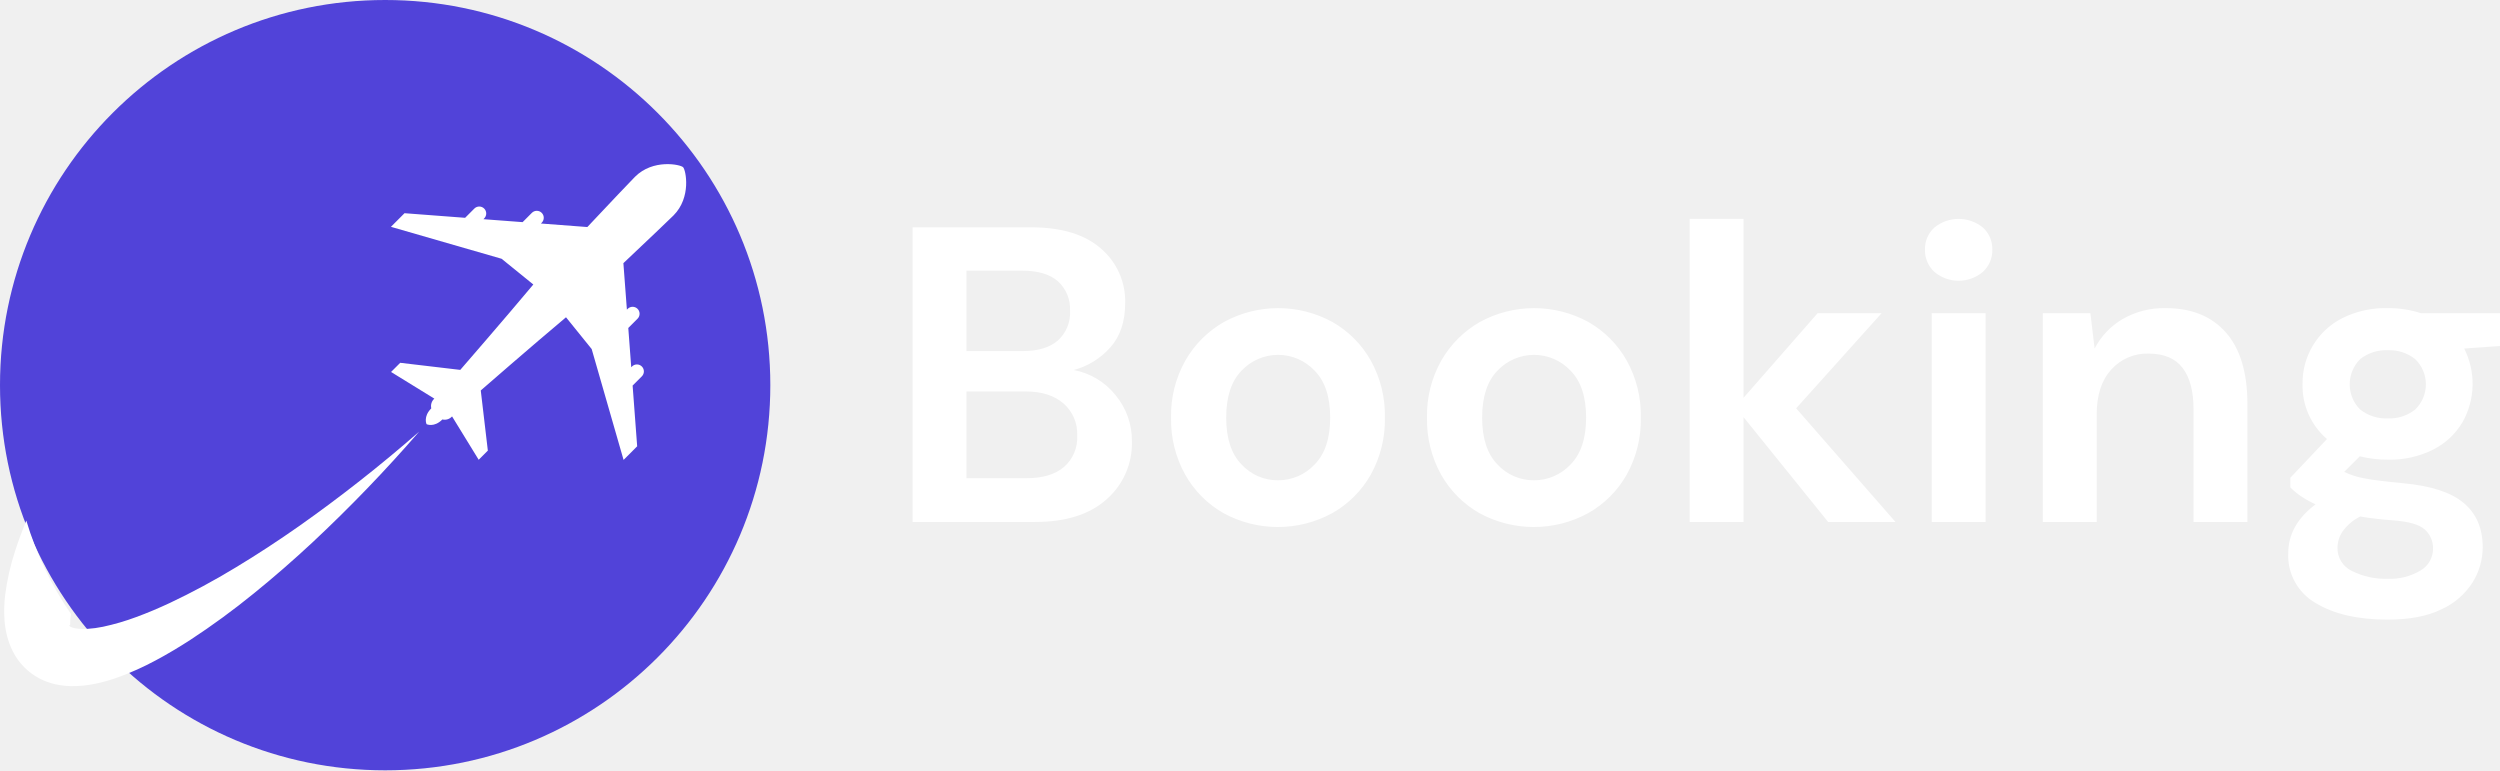
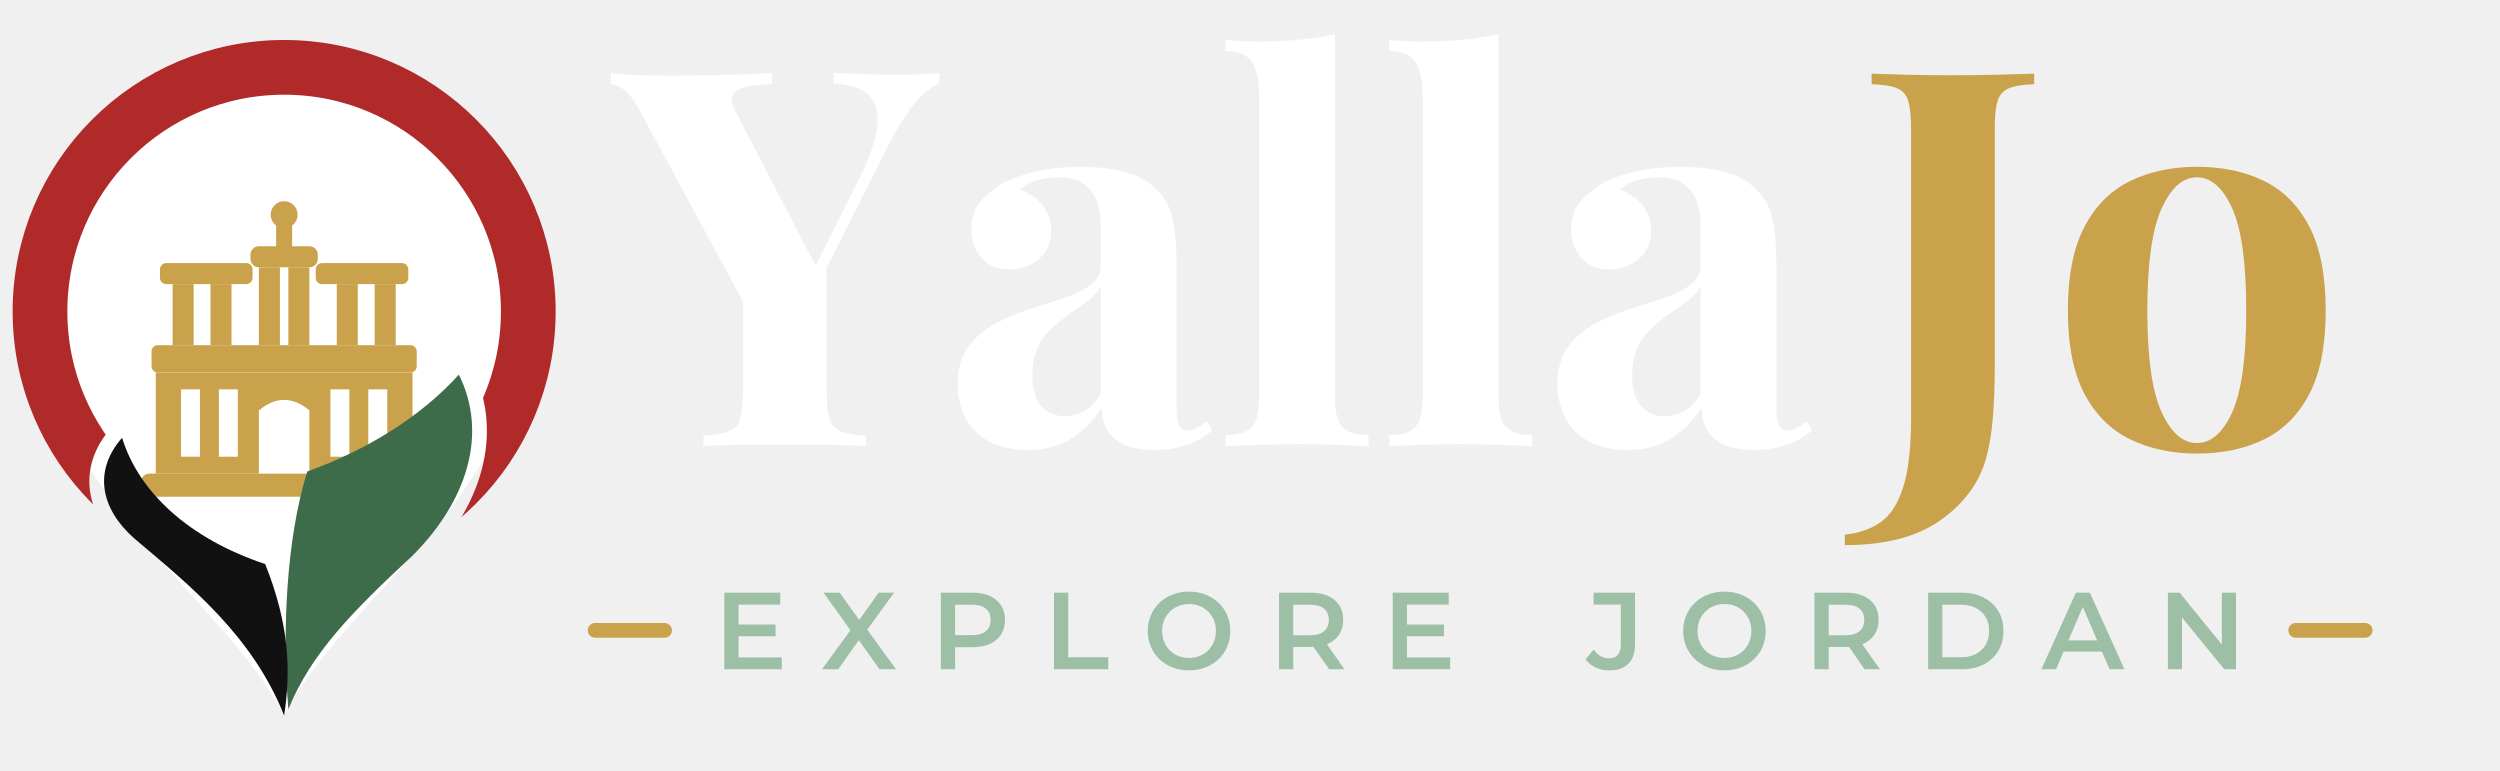
- <svg xmlns="http://www.w3.org/2000/svg" width="593.906" height="183" viewBox="0 0 593.906 183">
+ <svg xmlns="http://www.w3.org/2000/svg" width="593.906" height="183" viewBox="0 0 593.906 183" role="img" aria-label="YallaJo - Explore Jordan">
  <defs>
-     <style>
-       .cls-1 {
-         fill: #5143d9;
-       }
- 
-       .cls-1, .cls-2 {
-         fill-rule: evenodd;
-       }
- 
-       .cls-2 {
-         fill: #fff;
-       }
-     </style>
+     <mask id="yj-rm-d" maskUnits="userSpaceOnUse" x="-24" y="0" width="183" height="183">
+       <rect x="-24" width="183" height="183" fill="#fff" />
+       <path d="M29,104 C33,117 45,128 63,134 C69,149 69,160 67.5,170 C60,151 45,139 32,128 C24,121 22,112 29,104 Z" fill="#000" stroke="#000" stroke-width="7" />
+       <path d="M73,112 C87,107 100,99 109,89 C116,103 111,119 98,132 C84,145 74,155 68.5,168.5 C67,150 68,128 73,112 Z" fill="#000" stroke="#000" stroke-width="7" />
+       <rect x="28" y="116" width="80" height="67" fill="#000" />
+     </mask>
  </defs>
-   <path class="cls-1" d="M188,95.5A91.5,91.5,0,1,1,96.5,4,91.5,91.5,0,0,1,188,95.5Z" transform="translate(-5 -4)" />
-   <path class="cls-2" d="M155.286,95.6l2.191-2.195a1.655,1.655,0,1,0-2.339-2.343l-0.181.181-0.7-9.327,2.2-2.206a1.655,1.655,0,1,0-2.339-2.343l-0.192.192-0.833-11.044c6.042-5.71,10.829-10.255,11.912-11.34,4.282-4.29,2.932-10.791,2.273-11.45s-7.148-2.013-11.43,2.277c-1.083,1.085-5.62,5.88-11.32,11.933L133.5,57.1l0.192-.192a1.655,1.655,0,0,0-2.339-2.343l-2.2,2.206-9.31-.7,0.181-.181a1.655,1.655,0,0,0-2.339-2.343l-2.191,2.195L101.1,54.649l-3.228,3.234,26.286,7.59,7.539,6.113c-6.748,8.076-17.355,20.286-17.355,20.286l-14.263-1.683L97.9,92.366,108.182,98.7a2.384,2.384,0,0,0-.725,2.31c-1.976,1.98-1.12,3.762-1.12,3.762s1.779,0.858,3.756-1.122a2.372,2.372,0,0,0,2.3-.726l6.325,10.3,2.174-2.178-1.68-14.289s12.188-10.625,20.25-17.385l6.1,7.552,7.576,26.333,3.229-3.234ZM76.053,128.979c-4.932,3.458-9.955,6.758-15.072,9.839a170.777,170.777,0,0,1-15.63,8.419c-2.647,1.238-5.316,2.37-7.983,3.348a56.035,56.035,0,0,1-7.9,2.309,26.285,26.285,0,0,1-3.684.5,12.123,12.123,0,0,1-3.016-.149,4.517,4.517,0,0,1-.944-0.307,0.833,0.833,0,0,1-.355-0.3,0.1,0.1,0,0,1,.086-0.129,0.131,0.131,0,0,0,.114-0.125c0.025-.158-0.024-0.7.057-1.49,0.031-.31.082-0.658,0.145-1.022A78.919,78.919,0,0,1,11.25,127.661c-0.943,2.294-1.821,4.648-2.611,7.085a56.872,56.872,0,0,0-2.406,10.529,31.559,31.559,0,0,0-.151,6.2,21.625,21.625,0,0,0,.579,3.533,17.131,17.131,0,0,0,1.42,3.8,14.773,14.773,0,0,0,6.237,6.345,16.253,16.253,0,0,0,3.84,1.407,19.692,19.692,0,0,0,3.531.437,26.18,26.18,0,0,0,6.038-.581,39.668,39.668,0,0,0,5.178-1.467A67.877,67.877,0,0,0,42,160.877c2.853-1.521,5.578-3.157,8.222-4.871A179.48,179.48,0,0,0,65.29,144.982c4.8-3.881,9.427-7.931,13.913-12.1a349.491,349.491,0,0,0,25.375-26.344A346.793,346.793,0,0,1,76.053,128.979Z" transform="translate(-5 -4)" />
-   <path id="Booking" class="cls-2" d="M250.9,128q11,0,17-5.4a17.625,17.625,0,0,0,6-13.7,16.9,16.9,0,0,0-3.9-11.05,16.694,16.694,0,0,0-9.9-5.95,17.7,17.7,0,0,0,8.65-5.35Q272.3,82.6,272.3,76a16.459,16.459,0,0,0-5.75-12.95Q260.8,58,249.9,58H221.8v70h29.1ZM234.6,68.3h13.2q5.7,0,8.55,2.55a8.855,8.855,0,0,1,2.85,6.95,8.865,8.865,0,0,1-2.9,7.1q-2.9,2.5-8.3,2.5H234.6V68.3Zm0,28.7h14.1q5.6,0,8.9,2.8a9.562,9.562,0,0,1,3.3,7.7,9.2,9.2,0,0,1-3.15,7.45q-3.15,2.65-8.85,2.65H234.6V97Zm86.9,28.9a24.145,24.145,0,0,0,9.15-9.15A26.8,26.8,0,0,0,334,103.2a26.8,26.8,0,0,0-3.35-13.55,24.25,24.25,0,0,0-9.1-9.15,26.863,26.863,0,0,0-25.8,0,24.572,24.572,0,0,0-9.15,9.15,26.462,26.462,0,0,0-3.4,13.55,26.767,26.767,0,0,0,3.35,13.55,24.207,24.207,0,0,0,9.1,9.15A26.961,26.961,0,0,0,321.5,125.9Zm-21.55-11.55q-3.652-3.75-3.65-11.15t3.65-11.15a11.909,11.909,0,0,1,17.35,0Q321,95.8,321,103.2t-3.7,11.15a11.834,11.834,0,0,1-8.7,3.75A11.664,11.664,0,0,1,299.95,114.349ZM382.3,125.9a24.131,24.131,0,0,0,9.15-9.15,26.787,26.787,0,0,0,3.35-13.55,26.79,26.79,0,0,0-3.35-13.55,24.235,24.235,0,0,0-9.1-9.15,26.863,26.863,0,0,0-25.8,0,24.586,24.586,0,0,0-9.15,9.15A26.472,26.472,0,0,0,344,103.2a26.777,26.777,0,0,0,3.35,13.55,24.221,24.221,0,0,0,9.1,9.15A26.961,26.961,0,0,0,382.3,125.9Zm-21.55-11.55q-3.651-3.75-3.65-11.15t3.65-11.15a11.909,11.909,0,0,1,17.35,0q3.7,3.75,3.7,11.15t-3.7,11.15a11.831,11.831,0,0,1-8.7,3.75A11.667,11.667,0,0,1,360.748,114.349ZM419.2,128V103.1L439.3,128h16l-23.6-27L452,78.4H436.8L419.2,98.5V56H406.4v72h12.8Zm56.85-59.4a6.938,6.938,0,0,0,2.25-5.3,6.786,6.786,0,0,0-2.25-5.25,9.09,9.09,0,0,0-11.5,0,6.786,6.786,0,0,0-2.25,5.25,6.938,6.938,0,0,0,2.25,5.3A8.923,8.923,0,0,0,476.047,68.6ZM476.7,128V78.4H463.9V128h12.8Zm26.4,0V102.4q0-6.8,3.45-10.6A11.417,11.417,0,0,1,515.4,88q5.5,0,8.1,3.4t2.6,9.8V128h12.8V100q0-11.2-5.1-17t-14.3-5.8a19.606,19.606,0,0,0-10.25,2.6,17.447,17.447,0,0,0-6.65,7l-1-8.4H490.3V128h12.8Zm79.949-17.2a17.035,17.035,0,0,0,6.95-6.5,18.541,18.541,0,0,0,.4-17.5l8.5-.6V78.4H580.1a24.523,24.523,0,0,0-7.8-1.2,22.893,22.893,0,0,0-10.9,2.4A17.258,17.258,0,0,0,552,95.2a16.649,16.649,0,0,0,5.8,13.1l-8.7,9.2v2.3a18.1,18.1,0,0,0,2.55,2.1,21.868,21.868,0,0,0,3.45,1.9q-6.5,4.9-6.5,11.6a12.969,12.969,0,0,0,6.5,11.85q6.5,3.95,17.1,3.95,7.8,0,12.8-2.45a17.2,17.2,0,0,0,7.4-6.4,15.829,15.829,0,0,0,2.4-8.35q0-6.7-4.5-10.5t-14.4-4.7q-6.5-.6-9.4-1.2a17.672,17.672,0,0,1-4.6-1.5l3.7-3.7a26.717,26.717,0,0,0,6.7.8A22.739,22.739,0,0,0,583.045,110.8Zm-17.35-9.5a8.45,8.45,0,0,1,0-12,9.918,9.918,0,0,1,6.6-2.1,9.81,9.81,0,0,1,6.45,2.1,8.334,8.334,0,0,1,0,12,9.81,9.81,0,0,1-6.45,2.1A9.918,9.918,0,0,1,565.7,101.3Zm-4.15,28.9a11.442,11.442,0,0,1,4.15-3.5q3.5,0.6,7.6.9,5.8,0.4,7.75,2.2a5.869,5.869,0,0,1,1.95,4.5,5.989,5.989,0,0,1-3,5.25,14.089,14.089,0,0,1-7.8,1.95,17.692,17.692,0,0,1-8.45-1.85,5.954,5.954,0,0,1-3.45-5.55A7.005,7.005,0,0,1,561.545,130.2Z" transform="translate(-5 -4)" />
+   <g>
+     <path d="M67.5,170 C54,143 9.5,116 9.5,74 A58 58 0 1 1 125.5,74 C125.5,116 81,143 67.5,170 Z" fill="#ffffff" />
+     <circle cx="67.5" cy="74" r="58" fill="none" stroke="#b02a2a" stroke-width="13" mask="url(#yj-rm-d)" />
+     <g fill="#c9a24b">
+       <circle cx="67.5" cy="51" r="3.2" />
+       <rect x="65.6" y="53.4" width="3.8" height="6" />
+       <rect x="59.5" y="58.5" width="16" height="5" rx="2" />
+       <rect x="38" y="62.5" width="22" height="5" rx="1.5" />
+       <rect x="75" y="62.5" width="22" height="5" rx="1.5" />
+       <rect x="41" y="67.5" width="5" height="14.5" />
+       <rect x="50" y="67.5" width="5" height="14.5" />
+       <rect x="61.5" y="63.5" width="5" height="18.5" />
+       <rect x="68.5" y="63.5" width="5" height="18.5" />
+       <rect x="80" y="67.5" width="5" height="14.5" />
+       <rect x="89" y="67.5" width="5" height="14.5" />
+       <rect x="36" y="82" width="63" height="6.5" rx="1.5" />
+       <rect x="37" y="88.5" width="61" height="24" />
+       <rect x="33.5" y="112.5" width="68" height="5.5" rx="2" />
+     </g>
+     <g fill="#ffffff">
+       <rect x="43" y="92.5" width="4.5" height="16" />
+       <rect x="52" y="92.5" width="4.5" height="16" />
+       <rect x="78.5" y="92.5" width="4.5" height="16" />
+       <rect x="87.5" y="92.5" width="4.5" height="16" />
+       <path d="M61.5,112.5 L61.5,97.5 Q67.5,92.5 73.5,97.5 L73.5,112.5 Z" />
+     </g>
+     <path d="M73,112 C87,107 100,99 109,89 C116,103 111,119 98,132 C84,145 74,155 68.5,168.5 C67,150 68,128 73,112 Z" fill="#3e6b4a" />
+     <path d="M29,104 C33,117 45,128 63,134 C69,149 69,160 67.5,170 C60,151 45,139 32,128 C24,121 22,112 29,104 Z" fill="#111111" />
+   </g>
+   <g transform="translate(146,106) scale(1.25)">
+     <path fill="#ffffff" d="M61.70-70.90L61.70-70.90L61.70-68.90Q59.50-68 57.20-65.35Q54.90-62.70 52.10-57.30L52.10-57.30L40.30-33.90L40.30-10.60Q40.30-7 40.85-5.20Q41.40-3.40 43-2.80Q44.60-2.20 47.80-2L47.80-2L47.80 0Q45.10-0.20 40.85-0.25Q36.60-0.30 32.40-0.30L32.40-0.30Q27.70-0.30 23.50-0.25Q19.30-0.20 16.90 0L16.90 0L16.90-2Q20.10-2.20 21.70-2.80Q23.30-3.40 23.85-5.20Q24.40-7 24.40-10.60L24.40-10.60L24.40-27.50L5.10-63.20Q3.30-66.60 1.85-67.70Q0.40-68.80-0.70-68.80L-0.70-68.80L-0.70-70.90Q2-70.60 4.85-70.50Q7.70-70.40 11.10-70.40L11.10-70.40Q15.50-70.40 20.60-70.55Q25.70-70.70 29.90-70.90L29.90-70.90L29.90-68.80Q27.40-68.80 25.40-68.40Q23.40-68 22.60-66.95Q21.80-65.90 23-63.60L23-63.60L38.20-34.30L46-49.90Q49.70-57.10 49.95-61.20Q50.20-65.30 47.95-67.05Q45.70-68.80 41.60-68.90L41.60-68.90L41.60-70.90Q45-70.80 48-70.70Q51-70.60 54.10-70.60L54.10-70.60Q56.30-70.60 58.25-70.70Q60.20-70.80 61.70-70.90ZM78.50 0.70L78.50 0.70Q74 0.70 71-1Q68-2.70 66.60-5.55Q65.20-8.40 65.20-11.80L65.20-11.80Q65.20-16.10 67.15-18.80Q69.10-21.50 72.20-23.20Q75.30-24.90 78.75-26Q82.20-27.10 85.35-28.15Q88.50-29.20 90.45-30.65Q92.40-32.10 92.40-34.40L92.40-34.40L92.40-42.20Q92.40-44.80 91.55-46.85Q90.70-48.90 88.95-50Q87.20-51.10 84.40-51.10L84.40-51.10Q82.40-51.10 80.40-50.55Q78.40-50 77.10-48.70L77.10-48.70Q79.90-47.70 81.45-45.65Q83-43.60 83-41L83-41Q83-37.60 80.65-35.60Q78.30-33.60 75.10-33.60L75.10-33.60Q71.50-33.60 69.65-35.85Q67.80-38.10 67.80-41.30L67.80-41.30Q67.80-44.20 69.25-46.10Q70.70-48 73.30-49.70L73.30-49.70Q76.10-51.30 80.05-52.20Q84-53.10 88.60-53.10L88.60-53.10Q93.20-53.10 96.90-52.15Q100.60-51.20 103.10-48.70L103.10-48.70Q105.40-46.40 106.10-43.05Q106.80-39.70 106.80-34.60L106.80-34.60L106.80-7.40Q106.80-4.90 107.30-3.95Q107.80-3 109-3L109-3Q109.90-3 110.75-3.50Q111.60-4 112.60-4.70L112.60-4.70L113.60-3Q111.50-1.20 108.75-0.25Q106 0.70 102.60 0.70L102.60 0.70Q98.90 0.70 96.70-0.35Q94.50-1.40 93.55-3.20Q92.60-5 92.60-7.40L92.60-7.40Q90.20-3.60 86.80-1.45Q83.40 0.70 78.50 0.70ZM85.60-5.70L85.60-5.70Q87.60-5.70 89.25-6.65Q90.90-7.60 92.40-9.80L92.40-9.80L92.40-30.30Q91.50-28.80 89.90-27.60Q88.30-26.40 86.50-25.15Q84.70-23.90 83.05-22.40Q81.40-20.90 80.40-18.70Q79.40-16.50 79.40-13.40L79.40-13.40Q79.40-9.50 81.10-7.60Q82.80-5.70 85.60-5.70ZM136.90-78.30L136.90-78.30L136.90-9.30Q136.90-5.10 138.35-3.60Q139.80-2.10 143.30-2.10L143.30-2.10L143.30 0Q141.40-0.10 137.60-0.25Q133.80-0.40 129.90-0.40L129.90-0.40Q126.00-0.40 122.05-0.25Q118.10-0.10 116.10 0L116.10 0L116.10-2.10Q119.60-2.10 121.05-3.60Q122.50-5.10 122.50-9.30L122.50-9.30L122.50-66.30Q122.50-70.80 121.15-72.95Q119.80-75.10 116.10-75.10L116.10-75.10L116.10-77.20Q119.30-76.90 122.30-76.90L122.30-76.90Q126.40-76.90 130.10-77.25Q133.80-77.60 136.90-78.30ZM168.00-78.30L168.00-78.30L168.00-9.30Q168.00-5.10 169.45-3.60Q170.90-2.10 174.40-2.10L174.40-2.10L174.40 0Q172.50-0.10 168.70-0.25Q164.90-0.40 161.00-0.40L161.00-0.40Q157.10-0.40 153.15-0.25Q149.20-0.10 147.20 0L147.20 0L147.20-2.10Q150.70-2.10 152.15-3.60Q153.60-5.10 153.60-9.30L153.60-9.30L153.60-66.30Q153.60-70.80 152.25-72.95Q150.90-75.10 147.20-75.10L147.20-75.10L147.20-77.20Q150.40-76.90 153.40-76.90L153.40-76.90Q157.50-76.90 161.20-77.25Q164.90-77.60 168.00-78.30ZM192.50 0.70L192.50 0.70Q188 0.70 185-1Q182-2.70 180.60-5.55Q179.20-8.40 179.20-11.80L179.20-11.80Q179.20-16.10 181.15-18.80Q183.10-21.50 186.20-23.20Q189.30-24.90 192.75-26Q196.20-27.10 199.35-28.15Q202.50-29.20 204.45-30.65Q206.40-32.10 206.40-34.40L206.40-34.40L206.40-42.20Q206.40-44.80 205.55-46.85Q204.70-48.90 202.95-50Q201.20-51.10 198.40-51.10L198.40-51.10Q196.40-51.10 194.40-50.55Q192.40-50 191.10-48.70L191.10-48.70Q193.90-47.70 195.45-45.65Q197-43.60 197-41L197-41Q197-37.60 194.65-35.60Q192.30-33.60 189.10-33.60L189.10-33.60Q185.50-33.60 183.65-35.85Q181.80-38.10 181.80-41.30L181.80-41.30Q181.80-44.20 183.25-46.10Q184.70-48 187.30-49.70L187.30-49.70Q190.10-51.30 194.05-52.20Q198-53.10 202.60-53.10L202.60-53.10Q207.20-53.10 210.90-52.15Q214.60-51.20 217.10-48.70L217.10-48.70Q219.40-46.40 220.10-43.05Q220.80-39.70 220.80-34.60L220.80-34.60L220.80-7.40Q220.80-4.90 221.30-3.95Q221.80-3 223-3L223-3Q223.90-3 224.75-3.50Q225.60-4 226.60-4.70L226.60-4.70L227.60-3Q225.50-1.20 222.75-0.25Q220 0.70 216.60 0.70L216.60 0.70Q212.90 0.70 210.70-0.35Q208.50-1.40 207.55-3.20Q206.60-5 206.60-7.40L206.60-7.40Q204.20-3.60 200.80-1.45Q197.40 0.70 192.50 0.70ZM199.60-5.70L199.60-5.70Q201.60-5.70 203.25-6.65Q204.90-7.60 206.40-9.80L206.40-9.80L206.40-30.30Q205.50-28.80 203.90-27.60Q202.30-26.40 200.50-25.15Q198.70-23.90 197.05-22.40Q195.40-20.90 194.40-18.70Q193.40-16.50 193.40-13.40L193.40-13.40Q193.40-9.50 195.10-7.60Q196.80-5.70 199.60-5.70Z" />
+     <g transform="translate(236.1,0)">
+       <path fill="#c9a24b" d="M-2.30 18.80L-2.30 18.80L-2.30 16.80Q1.70 16.40 4.50 14.45Q7.30 12.50 8.80 7.80Q10.30 3.10 10.30-5.40L10.30-5.40L10.30-60.20Q10.30-63.90 9.75-65.65Q9.20-67.40 7.60-68.05Q6-68.70 2.80-68.80L2.80-68.80L2.80-70.80Q5.30-70.70 9.35-70.60Q13.40-70.50 17.90-70.50Q22.40-70.50 26.65-70.60Q30.90-70.70 33.70-70.80L33.70-70.80L33.70-68.80Q30.60-68.70 28.95-68.05Q27.30-67.40 26.75-65.65Q26.20-63.90 26.20-60.20L26.20-60.20L26.20-14.80Q26.20-10 25.85-5.50Q25.50-1 24.50 2.50L24.50 2.50Q22.50 9.40 15.85 14.10Q9.20 18.80-2.30 18.80ZM64.60-53.10L64.60-53.10Q71.90-53.10 77.40-50.40Q82.90-47.70 86-41.70Q89.10-35.70 89.10-25.80L89.10-25.80Q89.10-15.90 86-9.95Q82.90-4 77.40-1.30Q71.90 1.40 64.60 1.40L64.60 1.40Q57.50 1.40 51.95-1.30Q46.40-4 43.25-9.95Q40.10-15.90 40.10-25.80L40.10-25.80Q40.10-35.70 43.25-41.70Q46.40-47.70 51.95-50.40Q57.50-53.10 64.60-53.10ZM64.60-51.10L64.60-51.10Q60.60-51.10 57.90-45.15Q55.20-39.20 55.20-25.80L55.20-25.80Q55.20-12.40 57.90-6.50Q60.60-0.60 64.60-0.60L64.60-0.60Q68.70-0.60 71.35-6.50Q74-12.40 74-25.80L74-25.80Q74-39.20 71.35-45.15Q68.70-51.10 64.60-51.10Z" />
+     </g>
+   </g>
+   <rect x="139.63" y="148" width="20" height="3.5" rx="1.75" fill="#c9a24b" />
+   <g transform="translate(169.63,159)">
+     <path fill="#9dbfa6" d="M16.09 0L2.44 0L2.44-18.20L15.73-18.20L15.73-15.37L5.82-15.37L5.82-10.63L14.61-10.63L14.61-7.85L5.82-7.85L5.82-2.83L16.09-2.83L16.09 0Z M29.50 0L25.65 0L32.41-9.28L26.02-18.20L29.84-18.20L34.49-11.73L39.10-18.20L42.76-18.20L36.39-9.41L43.23 0L39.33 0L34.39-6.92L29.50 0Z M57.26 0L53.88 0L53.88-18.20L61.37-18.20Q63.79-18.20 65.52-17.42Q67.25-16.64 68.18-15.18Q69.12-13.73 69.12-11.73Q69.12-9.72 68.18-8.27Q67.25-6.81 65.52-6.03Q63.79-5.25 61.37-5.25L61.37-5.25L57.26-5.25L57.26 0ZM57.26-15.34L57.26-8.11L61.21-8.11Q63.45-8.11 64.58-9.06Q65.71-10.01 65.71-11.73L65.71-11.73Q65.71-13.47 64.58-14.40Q63.45-15.34 61.21-15.34L61.21-15.34L57.26-15.34Z M93.65 0L80.76 0L80.76-18.20L84.14-18.20L84.14-2.86L93.65-2.86L93.65 0Z M112.86 0.26L112.86 0.26Q110.73 0.26 108.93-0.44Q107.14-1.14 105.81-2.41Q104.49-3.67 103.76-5.37Q103.03-7.07 103.03-9.10L103.03-9.10Q103.03-11.13 103.76-12.83Q104.49-14.53 105.81-15.80Q107.14-17.06 108.93-17.76Q110.73-18.46 112.83-18.46L112.83-18.46Q114.97-18.46 116.75-17.76Q118.53-17.06 119.85-15.80Q121.18-14.53 121.91-12.83Q122.64-11.13 122.64-9.10L122.64-9.10Q122.64-7.07 121.91-5.36Q121.18-3.64 119.85-2.39Q118.53-1.14 116.75-0.44Q114.97 0.26 112.86 0.26ZM112.83-2.70L112.83-2.70Q114.21-2.70 115.38-3.17Q116.55-3.64 117.41-4.51Q118.27-5.38 118.75-6.54Q119.23-7.70 119.23-9.10L119.23-9.10Q119.23-10.50 118.75-11.66Q118.27-12.82 117.41-13.69Q116.55-14.56 115.38-15.03Q114.21-15.50 112.83-15.50L112.83-15.50Q111.46-15.50 110.30-15.03Q109.14-14.56 108.27-13.69Q107.40-12.82 106.92-11.66Q106.44-10.50 106.44-9.10L106.44-9.10Q106.44-7.72 106.92-6.55Q107.40-5.38 108.26-4.51Q109.12-3.64 110.29-3.17Q111.46-2.70 112.83-2.70Z M137.60 0L134.22 0L134.22-18.20L141.69-18.20Q145.33-18.20 147.39-16.48Q149.46-14.77 149.46-11.73L149.46-11.73Q149.46-9.72 148.52-8.28Q147.59-6.84 145.87-6.08L145.87-6.08Q145.74-6.01 145.59-5.95L145.59-5.95L149.77 0L146.13 0L142.41-5.33Q142.08-5.30 141.71-5.30L141.71-5.30L137.60-5.30L137.60 0ZM137.60-15.34L137.60-8.09L141.56-8.09Q143.79-8.09 144.92-9.05Q146.05-10.01 146.05-11.73L146.05-11.73Q146.05-13.47 144.92-14.40Q143.79-15.34 141.56-15.34L141.56-15.34L137.60-15.34Z M174.88 0L161.23 0L161.23-18.20L174.52-18.20L174.52-15.37L164.61-15.37L164.61-10.63L173.40-10.63L173.40-7.85L164.61-7.85L164.61-2.83L174.88-2.83L174.88 0Z M212.66 0.26L212.66 0.26Q210.92 0.26 209.45-0.42Q207.98-1.09 207.04-2.37L207.04-2.37L208.97-4.68Q209.72-3.64 210.62-3.12Q211.52-2.60 212.58-2.60L212.58-2.60Q215.42-2.60 215.42-5.95L215.42-5.95L215.42-15.37L208.94-15.37L208.94-18.20L218.80-18.20L218.80-6.14Q218.80-2.91 217.22-1.33Q215.65 0.26 212.66 0.26Z M240.06 0.26L240.06 0.26Q237.92 0.26 236.13-0.44Q234.34-1.14 233.01-2.41Q231.68-3.67 230.96-5.37Q230.23-7.07 230.23-9.10L230.23-9.10Q230.23-11.13 230.96-12.83Q231.68-14.53 233.01-15.80Q234.34-17.06 236.13-17.76Q237.92-18.46 240.03-18.46L240.03-18.46Q242.16-18.46 243.94-17.76Q245.72-17.06 247.05-15.80Q248.38-14.53 249.10-12.83Q249.83-11.13 249.83-9.10L249.83-9.10Q249.83-7.07 249.10-5.36Q248.38-3.64 247.05-2.39Q245.72-1.14 243.94-0.44Q242.16 0.26 240.06 0.26ZM240.03-2.70L240.03-2.70Q241.41-2.70 242.58-3.17Q243.75-3.64 244.61-4.51Q245.46-5.38 245.94-6.54Q246.43-7.70 246.43-9.10L246.43-9.10Q246.43-10.50 245.94-11.66Q245.46-12.82 244.61-13.69Q243.75-14.56 242.58-15.03Q241.41-15.50 240.03-15.50L240.03-15.50Q238.65-15.50 237.50-15.03Q236.34-14.56 235.47-13.69Q234.60-12.82 234.12-11.66Q233.63-10.50 233.63-9.10L233.63-9.10Q233.63-7.72 234.12-6.55Q234.60-5.38 235.45-4.51Q236.31-3.64 237.48-3.17Q238.65-2.70 240.03-2.70Z M264.80 0L261.42 0L261.42-18.20L268.88-18.20Q272.52-18.20 274.59-16.48Q276.66-14.77 276.66-11.73L276.66-11.73Q276.66-9.72 275.72-8.28Q274.78-6.84 273.07-6.08L273.07-6.08Q272.94-6.01 272.78-5.95L272.78-5.95L276.97 0L273.33 0L269.61-5.33Q269.27-5.30 268.91-5.30L268.91-5.30L264.80-5.30L264.80 0ZM264.80-15.34L264.80-8.09L268.75-8.09Q270.99-8.09 272.12-9.05Q273.25-10.01 273.25-11.73L273.25-11.73Q273.25-13.47 272.12-14.40Q270.99-15.34 268.75-15.34L268.75-15.34L264.80-15.34Z M296.38 0L288.43 0L288.43-18.20L296.38-18.20Q299.35-18.20 301.58-17.06Q303.82-15.91 305.07-13.88Q306.31-11.86 306.31-9.10L306.31-9.10Q306.31-6.37 305.07-4.33Q303.82-2.29 301.58-1.14Q299.35 0 296.38 0L296.38 0ZM291.81-15.34L291.81-2.86L296.23-2.86Q298.25-2.86 299.76-3.64Q301.27-4.42 302.09-5.82Q302.91-7.23 302.91-9.10L302.91-9.10Q302.91-11.00 302.09-12.39Q301.27-13.78 299.76-14.56Q298.25-15.34 296.23-15.34L296.23-15.34L291.81-15.34Z M318.81 0L315.33 0L323.52-18.20L326.85-18.20L335.06 0L331.53 0L329.71-4.21L320.61-4.21L318.81 0ZM321.75-6.86L328.59-6.86L325.16-14.82L321.75-6.86Z M348.73 0L345.38 0L345.38-18.20L348.16-18.20L358.19-5.88L358.19-18.20L361.55-18.20L361.55 0L358.77 0L348.73-12.32L348.73 0Z" />
+   </g>
+   <rect x="543.62" y="148" width="20" height="3.5" rx="1.75" fill="#c9a24b" />
</svg>
